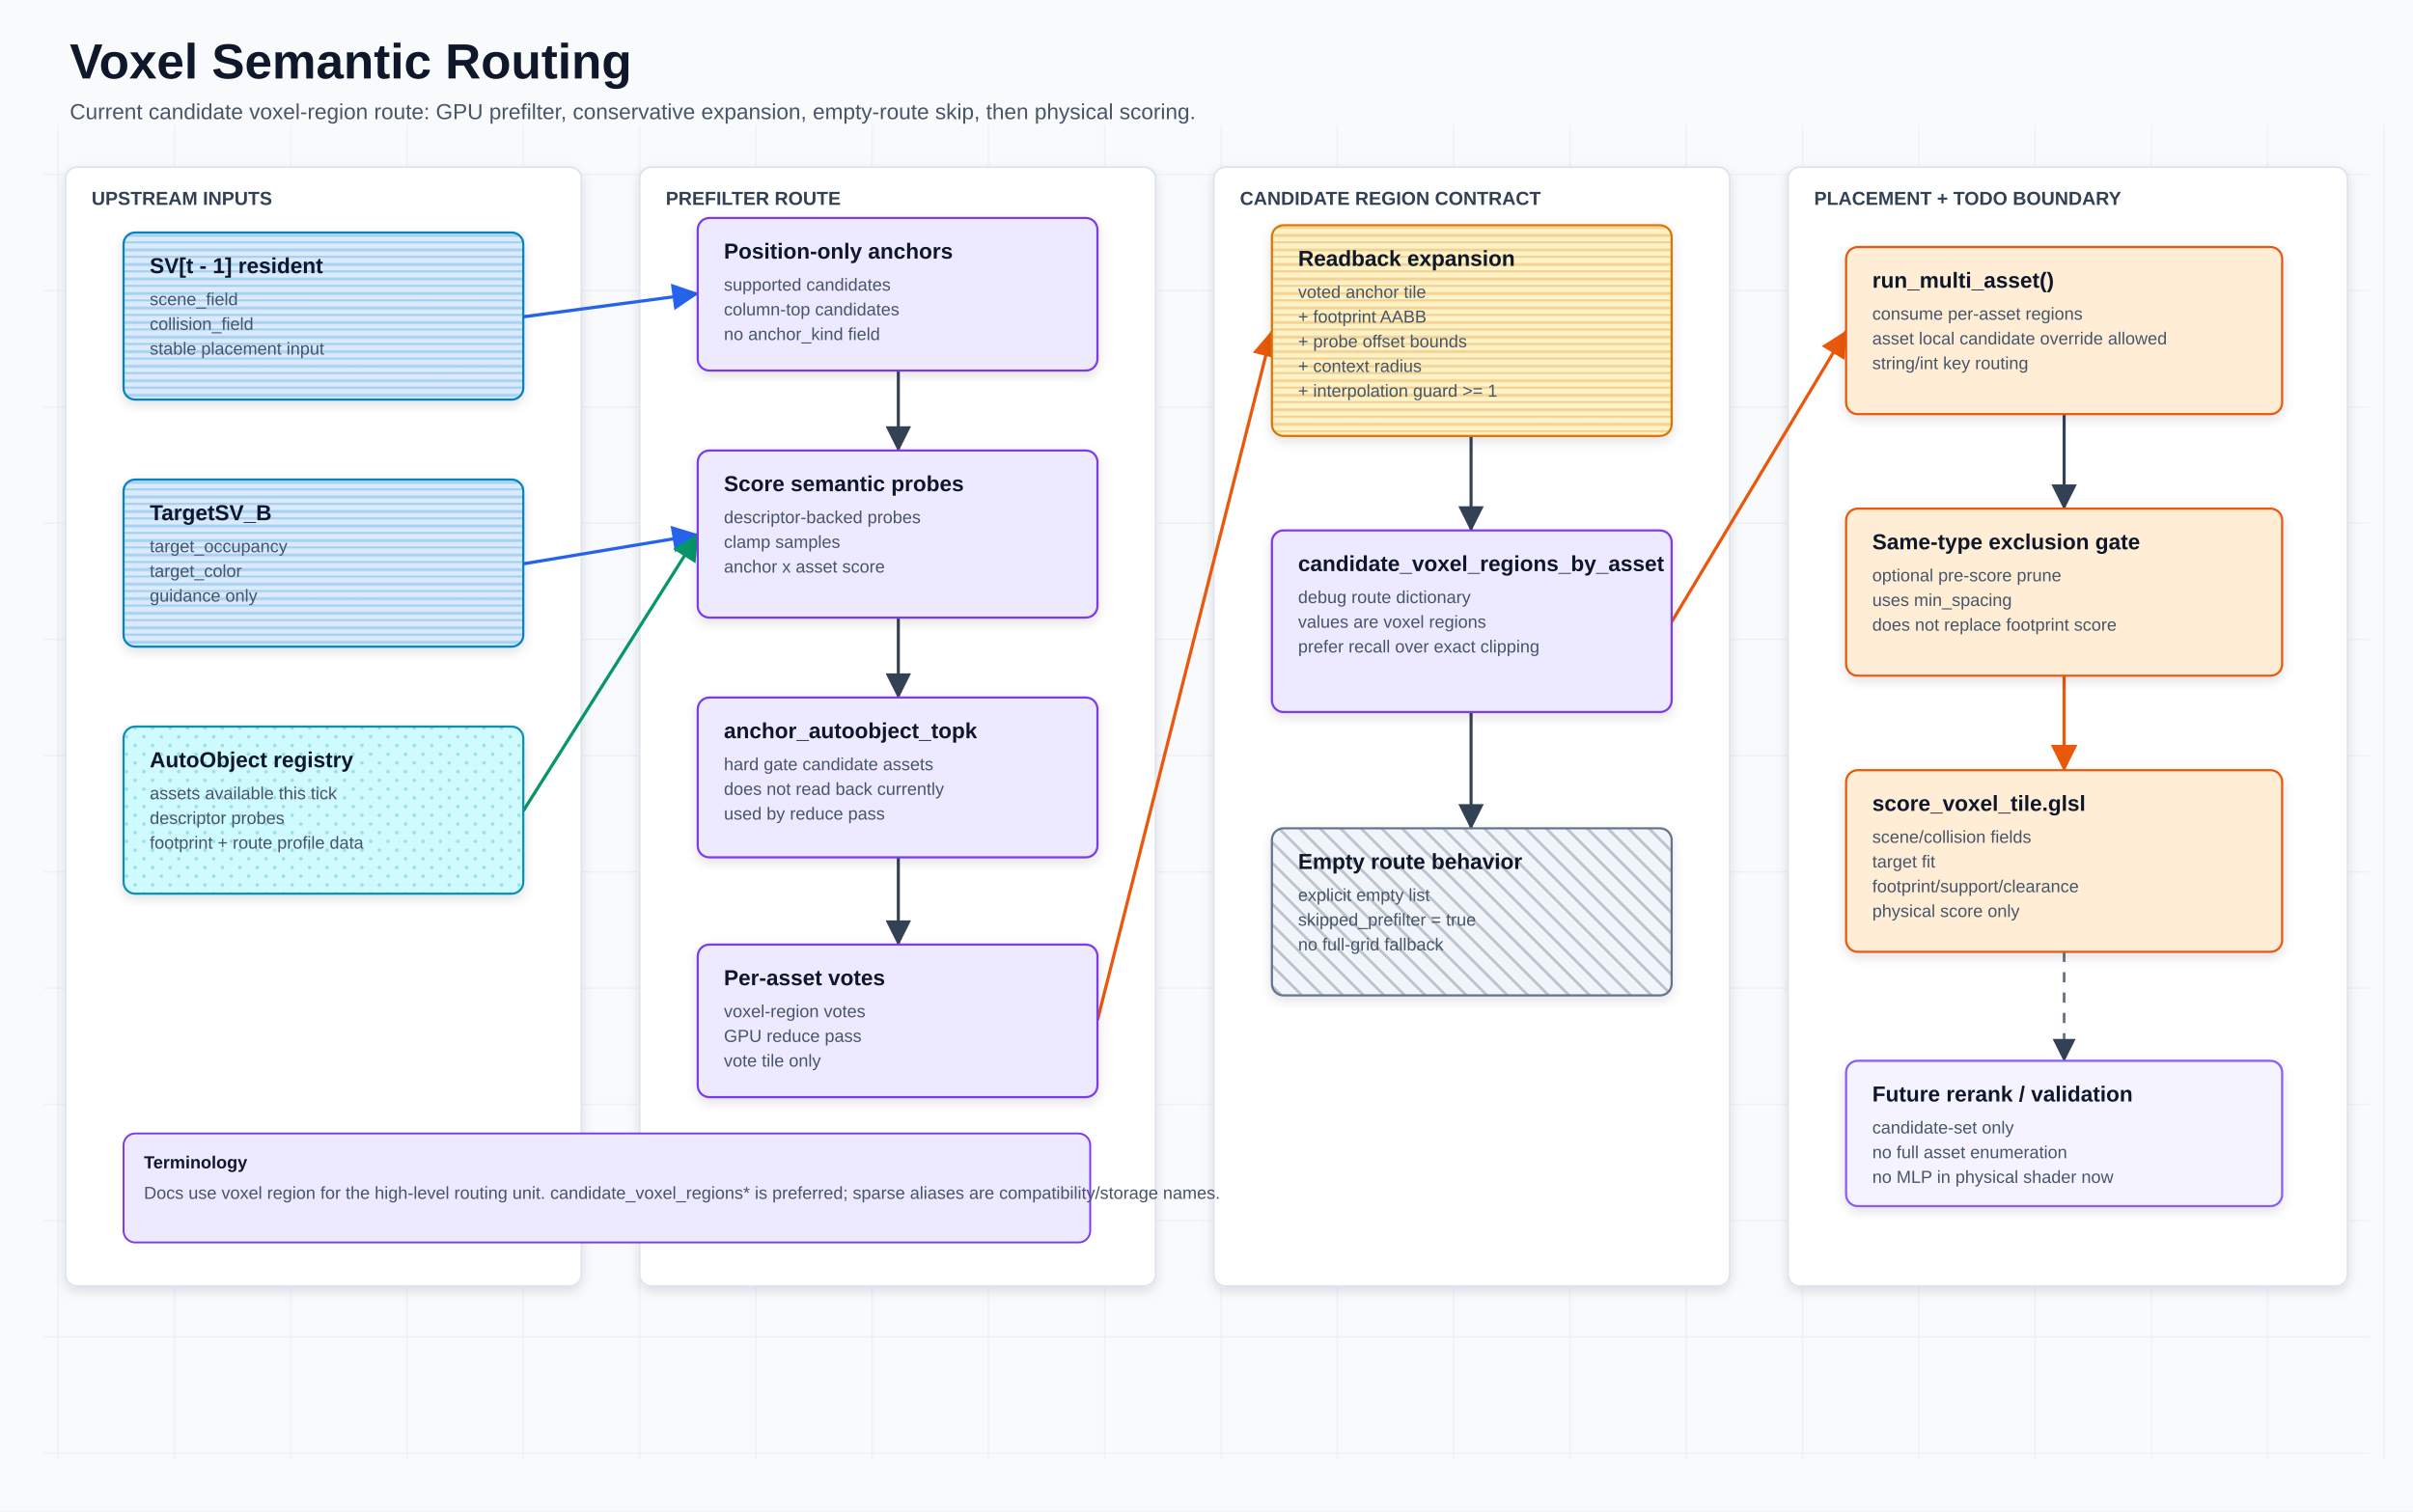
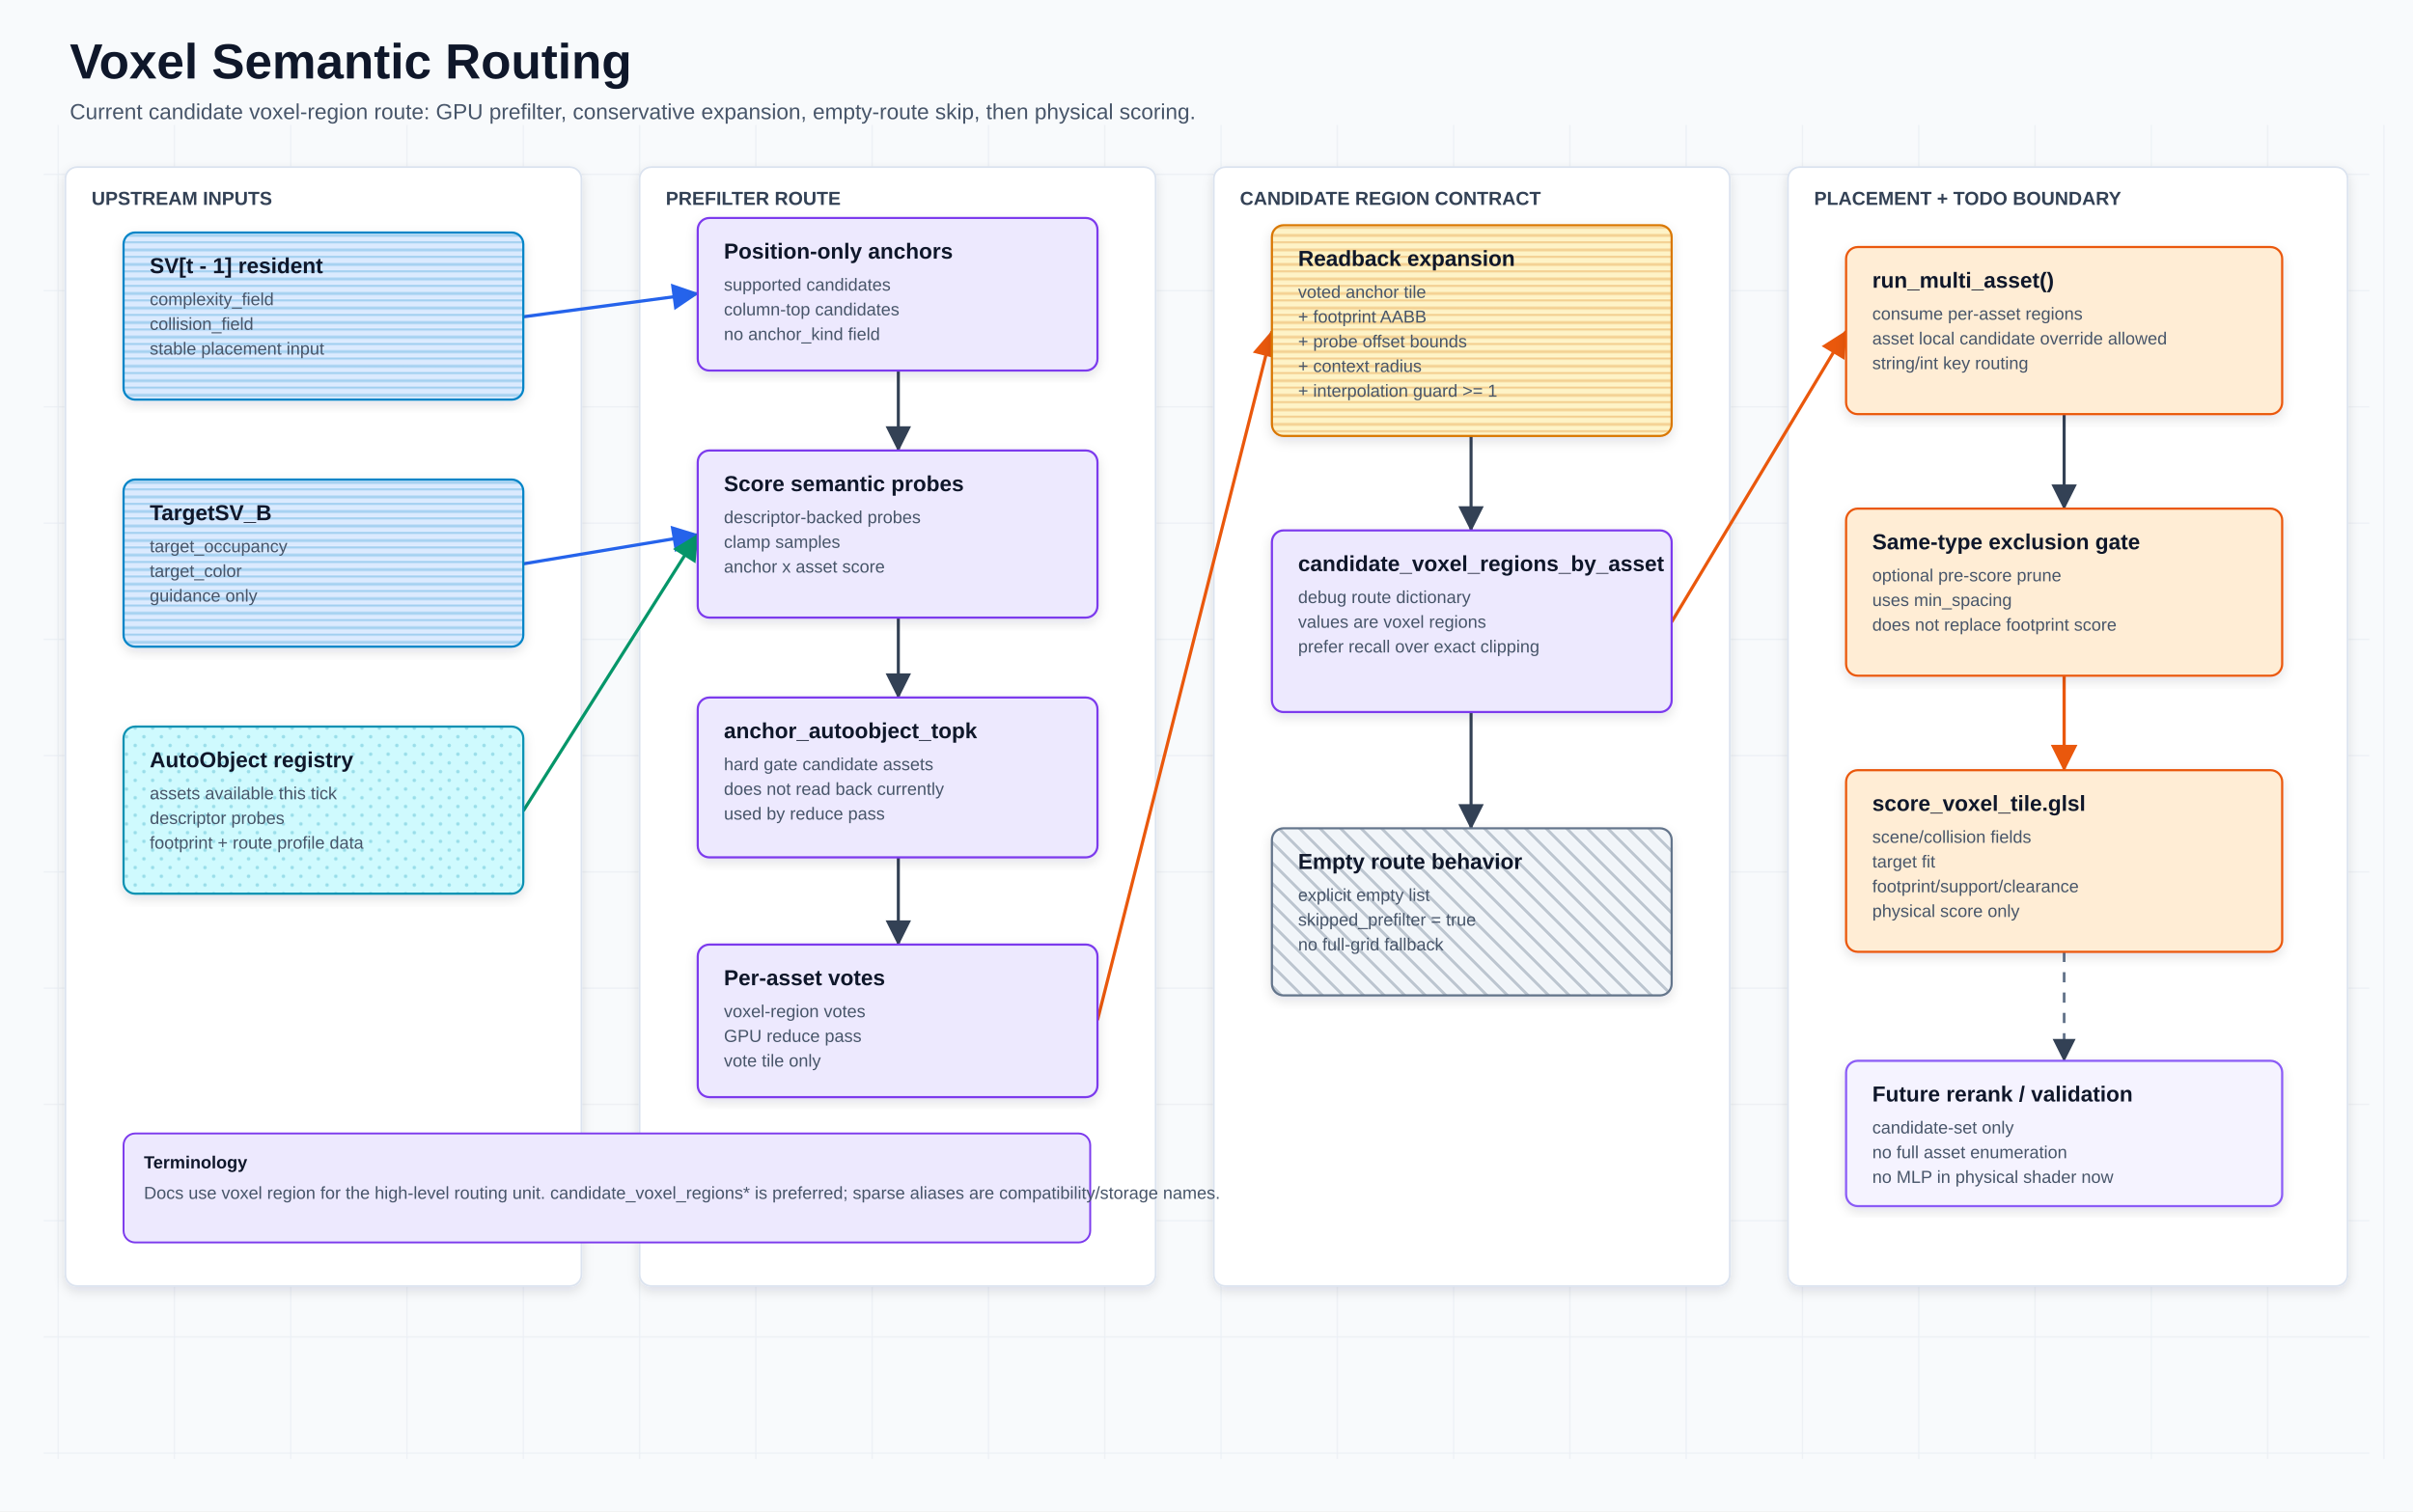
<svg xmlns="http://www.w3.org/2000/svg" width="1660" height="1040" viewBox="0 0 1660 1040" role="img" aria-labelledby="title desc">
  <defs>
    <marker id="arrow" viewBox="0 0 12 12" refX="10.5" refY="6" markerWidth="10" markerHeight="10" orient="auto">
      <path d="M1,1 L11,6 L1,11 Z" fill="#334155" />
    </marker>
    <marker id="arrow-blue" viewBox="0 0 12 12" refX="10.5" refY="6" markerWidth="10" markerHeight="10" orient="auto">
      <path d="M1,1 L11,6 L1,11 Z" fill="#2563eb" />
    </marker>
    <marker id="arrow-green" viewBox="0 0 12 12" refX="10.5" refY="6" markerWidth="10" markerHeight="10" orient="auto">
      <path d="M1,1 L11,6 L1,11 Z" fill="#059669" />
    </marker>
    <marker id="arrow-orange" viewBox="0 0 12 12" refX="10.5" refY="6" markerWidth="10" markerHeight="10" orient="auto">
      <path d="M1,1 L11,6 L1,11 Z" fill="#ea580c" />
    </marker>
    <filter id="shadow" x="-8%" y="-8%" width="116%" height="116%">
      <feDropShadow dx="0" dy="3" stdDeviation="4" flood-color="#0f172a" flood-opacity="0.12" />
    </filter>
    <pattern id="autoobject-dot-bg" patternUnits="userSpaceOnUse" width="12" height="12">
      <rect width="12" height="12" fill="#cffafe" />
      <circle cx="3" cy="3" r="1.25" fill="#0891b2" opacity="0.256" />
      <circle cx="9" cy="9" r="1.25" fill="#0891b2" opacity="0.256" />
    </pattern>
    <pattern id="descriptor-grid" patternUnits="userSpaceOnUse" width="9.333" height="9.333">
      <rect width="9.333" height="9.333" fill="#dcfce7" />
      <path d="M4.667 0H0V4.667" stroke="#16a34a" stroke-width="0.333" opacity="0.258" />
      <path d="M0 4.667L4.667 0" stroke="#16a34a" stroke-width="0.333" opacity="0.258" />
    </pattern>
    <pattern id="sv-stripe-blue" patternUnits="userSpaceOnUse" width="10" height="10">
      <rect width="10" height="10" fill="#dbeafe" />
      <rect y="1" width="10" height="2" fill="#0284c7" opacity="0.235" />
      <rect y="6" width="10" height="1.5" fill="#0284c7" opacity="0.235" />
    </pattern>
    <pattern id="sv-stripe-amber" patternUnits="userSpaceOnUse" width="10" height="10">
      <rect width="10" height="10" fill="#fef3c7" />
      <rect y="1" width="10" height="2" fill="#d97706" opacity="0.264" />
      <rect y="6" width="10" height="1.5" fill="#d97706" opacity="0.264" />
    </pattern>
    <pattern id="note-hatch" patternUnits="userSpaceOnUse" width="10" height="10" patternTransform="rotate(45)">
      <rect width="10" height="10" fill="#f1f5f9" />
      <rect x="0" y="0" width="10" height="2" fill="#64748b" opacity="0.362" />
    </pattern>
  </defs>
  <style>
    :root { color-scheme: light; }
    .bg { fill: #f8fafc; }
    .grid { stroke: #e2e8f0; stroke-width: 1; opacity: 0.7; }
    .title { fill: #0f172a; font: 700 34px "Segoe UI", "Microsoft YaHei", Arial, sans-serif; letter-spacing: 0; }
    .subtitle { fill: #475569; font: 500 15px "Segoe UI", "Microsoft YaHei", Arial, sans-serif; letter-spacing: 0; }
    .lane-title { fill: #334155; font: 700 13px "Segoe UI", "Microsoft YaHei", Arial, sans-serif; letter-spacing: 0; }
    .node-title { fill: #0f172a; font: 700 15px "Segoe UI", "Microsoft YaHei", Arial, sans-serif; letter-spacing: 0; }
    .small { fill: #475569; font: 500 12px "Segoe UI", "Microsoft YaHei", Arial, sans-serif; letter-spacing: 0; }
    .mono { fill: #334155; font: 600 11px Consolas, "Cascadia Mono", monospace; letter-spacing: 0; }
    .note-text { fill: #0f172a; font: 600 12px "Segoe UI", "Microsoft YaHei", Arial, sans-serif; letter-spacing: 0; }
    .lane { fill: #ffffff; stroke: #dbe3ef; stroke-width: 1.2; filter: url(#shadow); }
    .node { stroke-width: 1.5; filter: url(#shadow); }
    .edge { stroke: #334155; stroke-width: 2.1; fill: none; marker-end: url(#arrow); }
    .edge-blue { stroke: #2563eb; stroke-width: 2.2; fill: none; marker-end: url(#arrow-blue); }
    .edge-green { stroke: #059669; stroke-width: 2.2; fill: none; marker-end: url(#arrow-green); }
    .edge-orange { stroke: #ea580c; stroke-width: 2.2; fill: none; marker-end: url(#arrow-orange); }
    .edge-dash { stroke: #64748b; stroke-width: 1.9; fill: none; stroke-dasharray: 7 7; marker-end: url(#arrow); }
    .edge-warn { stroke: #dc2626; stroke-width: 2; fill: none; stroke-dasharray: 8 6; marker-end: url(#arrow); }
  </style>
  <rect class="bg" x="0" y="0" width="1660" height="1040" />
  <g opacity="0.65">
    <line class="grid" x1="40" y1="86" x2="40" y2="1004" />
    <line class="grid" x1="120" y1="86" x2="120" y2="1004" />
    <line class="grid" x1="200" y1="86" x2="200" y2="1004" />
    <line class="grid" x1="280" y1="86" x2="280" y2="1004" />
    <line class="grid" x1="360" y1="86" x2="360" y2="1004" />
    <line class="grid" x1="440" y1="86" x2="440" y2="1004" />
    <line class="grid" x1="520" y1="86" x2="520" y2="1004" />
    <line class="grid" x1="600" y1="86" x2="600" y2="1004" />
    <line class="grid" x1="680" y1="86" x2="680" y2="1004" />
    <line class="grid" x1="760" y1="86" x2="760" y2="1004" />
    <line class="grid" x1="840" y1="86" x2="840" y2="1004" />
    <line class="grid" x1="920" y1="86" x2="920" y2="1004" />
    <line class="grid" x1="1000" y1="86" x2="1000" y2="1004" />
    <line class="grid" x1="1080" y1="86" x2="1080" y2="1004" />
    <line class="grid" x1="1160" y1="86" x2="1160" y2="1004" />
    <line class="grid" x1="1240" y1="86" x2="1240" y2="1004" />
    <line class="grid" x1="1320" y1="86" x2="1320" y2="1004" />
    <line class="grid" x1="1400" y1="86" x2="1400" y2="1004" />
    <line class="grid" x1="1480" y1="86" x2="1480" y2="1004" />
    <line class="grid" x1="1560" y1="86" x2="1560" y2="1004" />
    <line class="grid" x1="1640" y1="86" x2="1640" y2="1004" />
    <line class="grid" x1="30" y1="120" x2="1630" y2="120" />
    <line class="grid" x1="30" y1="200" x2="1630" y2="200" />
    <line class="grid" x1="30" y1="280" x2="1630" y2="280" />
    <line class="grid" x1="30" y1="360" x2="1630" y2="360" />
    <line class="grid" x1="30" y1="440" x2="1630" y2="440" />
    <line class="grid" x1="30" y1="520" x2="1630" y2="520" />
    <line class="grid" x1="30" y1="600" x2="1630" y2="600" />
    <line class="grid" x1="30" y1="680" x2="1630" y2="680" />
    <line class="grid" x1="30" y1="760" x2="1630" y2="760" />
    <line class="grid" x1="30" y1="840" x2="1630" y2="840" />
    <line class="grid" x1="30" y1="920" x2="1630" y2="920" />
    <line class="grid" x1="30" y1="1000" x2="1630" y2="1000" />
  </g>
  <text class="title" x="48" y="54">Voxel Semantic Routing</text>
  <text class="subtitle" x="48" y="82">Current candidate voxel-region route: GPU prefilter, conservative expansion, empty-route skip, then physical scoring.</text>
  <g>
    <rect class="lane" x="45" y="115" width="355" height="770" rx="8" />
    <text class="lane-title" x="63" y="141">UPSTREAM INPUTS</text>
    <rect class="lane" x="440" y="115" width="355" height="770" rx="8" />
    <text class="lane-title" x="458" y="141">PREFILTER ROUTE</text>
    <rect class="lane" x="835" y="115" width="355" height="770" rx="8" />
    <text class="lane-title" x="853" y="141">CANDIDATE REGION CONTRACT</text>
    <rect class="lane" x="1230" y="115" width="385" height="770" rx="8" />
    <text class="lane-title" x="1248" y="141">PLACEMENT + TODO BOUNDARY</text>
  </g>
  <g>
    <path class="edge-blue" d="M 360 218 L 480 202" />
    <path class="edge-blue" d="M 360 388 L 480 368" />
    <path class="edge-green" d="M 360 558 L 480 368" />
    <path class="edge" d="M 618 255 L 618 310" />
    <path class="edge" d="M 618 425 L 618 480" />
    <path class="edge" d="M 618 590 L 618 650" />
    <path class="edge-orange" d="M 755 702 L 875 228" />
    <path class="edge" d="M 1012 300 L 1012 365" />
    <path class="edge" d="M 1012 490 L 1012 570" />
    <path class="edge-orange" d="M 1150 428 L 1270 228" />
    <path class="edge" d="M 1420 285 L 1420 350" />
    <path class="edge-orange" d="M 1420 465 L 1420 530" />
    <path class="edge-dash" d="M 1420 655 L 1420 730" />
  </g>
  <g>
    <g id="sv[t---1]-resident">
      <rect class="node" x="85" y="160" width="275" height="115" rx="8" fill="url(#sv-stripe-blue)" stroke="#0284c7" />
      <text class="node-title" x="103" y="188">SV[t - 1] resident</text>
      <text class="small">
-         <tspan x="103" y="210">scene_field</tspan>
+         <tspan x="103" y="210">complexity_field</tspan>
        <tspan x="103" y="227">collision_field</tspan>
        <tspan x="103" y="244">stable placement input</tspan>
      </text>
    </g>
    <g id="targetsv_b">
      <rect class="node" x="85" y="330" width="275" height="115" rx="8" fill="url(#sv-stripe-blue)" stroke="#0284c7" />
      <text class="node-title" x="103" y="358">TargetSV_B</text>
      <text class="small">
        <tspan x="103" y="380">target_occupancy</tspan>
        <tspan x="103" y="397">target_color</tspan>
        <tspan x="103" y="414">guidance only</tspan>
      </text>
    </g>
    <g id="autoobject-registry">
      <rect class="node" x="85" y="500" width="275" height="115" rx="8" fill="url(#autoobject-dot-bg)" stroke="#0891b2" />
      <text class="node-title" x="103" y="528">AutoObject registry</text>
      <text class="small">
        <tspan x="103" y="550">assets available this tick</tspan>
        <tspan x="103" y="567">descriptor probes</tspan>
        <tspan x="103" y="584">footprint + route profile data</tspan>
      </text>
    </g>
    <g id="position-only-anchors">
      <rect class="node" x="480" y="150" width="275" height="105" rx="8" fill="#ede9fe" stroke="#7c3aed" />
      <text class="node-title" x="498" y="178">Position-only anchors</text>
      <text class="small">
        <tspan x="498" y="200">supported candidates</tspan>
        <tspan x="498" y="217">column-top candidates</tspan>
        <tspan x="498" y="234">no anchor_kind field</tspan>
      </text>
    </g>
    <g id="score-semantic-probes">
      <rect class="node" x="480" y="310" width="275" height="115" rx="8" fill="#ede9fe" stroke="#7c3aed" />
      <text class="node-title" x="498" y="338">Score semantic probes</text>
      <text class="small">
        <tspan x="498" y="360">descriptor-backed probes</tspan>
        <tspan x="498" y="377">clamp samples</tspan>
        <tspan x="498" y="394">anchor x asset score</tspan>
      </text>
    </g>
    <g id="anchor_autoobject_topk">
      <rect class="node" x="480" y="480" width="275" height="110" rx="8" fill="#ede9fe" stroke="#7c3aed" />
      <text class="node-title" x="498" y="508">anchor_autoobject_topk</text>
      <text class="small">
        <tspan x="498" y="530">hard gate candidate assets</tspan>
        <tspan x="498" y="547">does not read back currently</tspan>
        <tspan x="498" y="564">used by reduce pass</tspan>
      </text>
    </g>
    <g id="per-asset-votes">
      <rect class="node" x="480" y="650" width="275" height="105" rx="8" fill="#ede9fe" stroke="#7c3aed" />
      <text class="node-title" x="498" y="678">Per-asset votes</text>
      <text class="small">
        <tspan x="498" y="700">voxel-region votes</tspan>
        <tspan x="498" y="717">GPU reduce pass</tspan>
        <tspan x="498" y="734">vote tile only</tspan>
      </text>
    </g>
    <g id="readback-expansion">
      <rect class="node" x="875" y="155" width="275" height="145" rx="8" fill="url(#sv-stripe-amber)" stroke="#d97706" />
      <text class="node-title" x="893" y="183">Readback expansion</text>
      <text class="small">
        <tspan x="893" y="205">voted anchor tile</tspan>
        <tspan x="893" y="222">+ footprint AABB</tspan>
        <tspan x="893" y="239">+ probe offset bounds</tspan>
        <tspan x="893" y="256">+ context radius</tspan>
        <tspan x="893" y="273">+ interpolation guard &gt;= 1</tspan>
      </text>
    </g>
    <g id="candidate_voxel_regions_by_asset">
      <rect class="node" x="875" y="365" width="275" height="125" rx="8" fill="#ede9fe" stroke="#7c3aed" />
      <text class="node-title" x="893" y="393">candidate_voxel_regions_by_asset</text>
      <text class="small">
        <tspan x="893" y="415">debug route dictionary</tspan>
        <tspan x="893" y="432">values are voxel regions</tspan>
        <tspan x="893" y="449">prefer recall over exact clipping</tspan>
      </text>
    </g>
    <g id="empty-route-behavior">
      <rect class="node" x="875" y="570" width="275" height="115" rx="8" fill="url(#note-hatch)" stroke="#64748b" />
      <text class="node-title" x="893" y="598">Empty route behavior</text>
      <text class="small">
        <tspan x="893" y="620">explicit empty list</tspan>
        <tspan x="893" y="637">skipped_prefilter = true</tspan>
        <tspan x="893" y="654">no full-grid fallback</tspan>
      </text>
    </g>
    <g id="run_multi_asset()">
      <rect class="node" x="1270" y="170" width="300" height="115" rx="8" fill="#ffedd5" stroke="#ea580c" />
      <text class="node-title" x="1288" y="198">run_multi_asset()</text>
      <text class="small">
        <tspan x="1288" y="220">consume per-asset regions</tspan>
        <tspan x="1288" y="237">asset local candidate override allowed</tspan>
        <tspan x="1288" y="254">string/int key routing</tspan>
      </text>
    </g>
    <g id="same-type-exclusion-gate">
      <rect class="node" x="1270" y="350" width="300" height="115" rx="8" fill="#ffedd5" stroke="#ea580c" />
      <text class="node-title" x="1288" y="378">Same-type exclusion gate</text>
      <text class="small">
        <tspan x="1288" y="400">optional pre-score prune</tspan>
        <tspan x="1288" y="417">uses min_spacing</tspan>
        <tspan x="1288" y="434">does not replace footprint score</tspan>
      </text>
    </g>
    <g id="score_voxel_tile.glsl">
      <rect class="node" x="1270" y="530" width="300" height="125" rx="8" fill="#ffedd5" stroke="#ea580c" />
      <text class="node-title" x="1288" y="558">score_voxel_tile.glsl</text>
      <text class="small">
        <tspan x="1288" y="580">scene/collision fields</tspan>
        <tspan x="1288" y="597">target fit</tspan>
        <tspan x="1288" y="614">footprint/support/clearance</tspan>
        <tspan x="1288" y="631">physical score only</tspan>
      </text>
    </g>
    <g id="future-rerank-/-validation">
      <rect class="node" x="1270" y="730" width="300" height="100" rx="8" fill="#f5f3ff" stroke="#8b5cf6" />
      <text class="node-title" x="1288" y="758">Future rerank / validation</text>
      <text class="small">
        <tspan x="1288" y="780">candidate-set only</tspan>
        <tspan x="1288" y="797">no full asset enumeration</tspan>
        <tspan x="1288" y="814">no MLP in physical shader now</tspan>
      </text>
    </g>
  </g>
  <g>
    <g>
      <rect x="85" y="780" width="665" height="75" rx="8" fill="#ede9fe" stroke="#7c3aed" stroke-width="1.3" />
      <text class="note-text" x="99" y="804">Terminology</text>
      <text class="small">
        <tspan x="99" y="825">Docs use voxel region for the high-level routing unit. candidate_voxel_regions* is preferred; sparse aliases are compatibility/storage names.</tspan>
      </text>
    </g>
  </g>
</svg>
